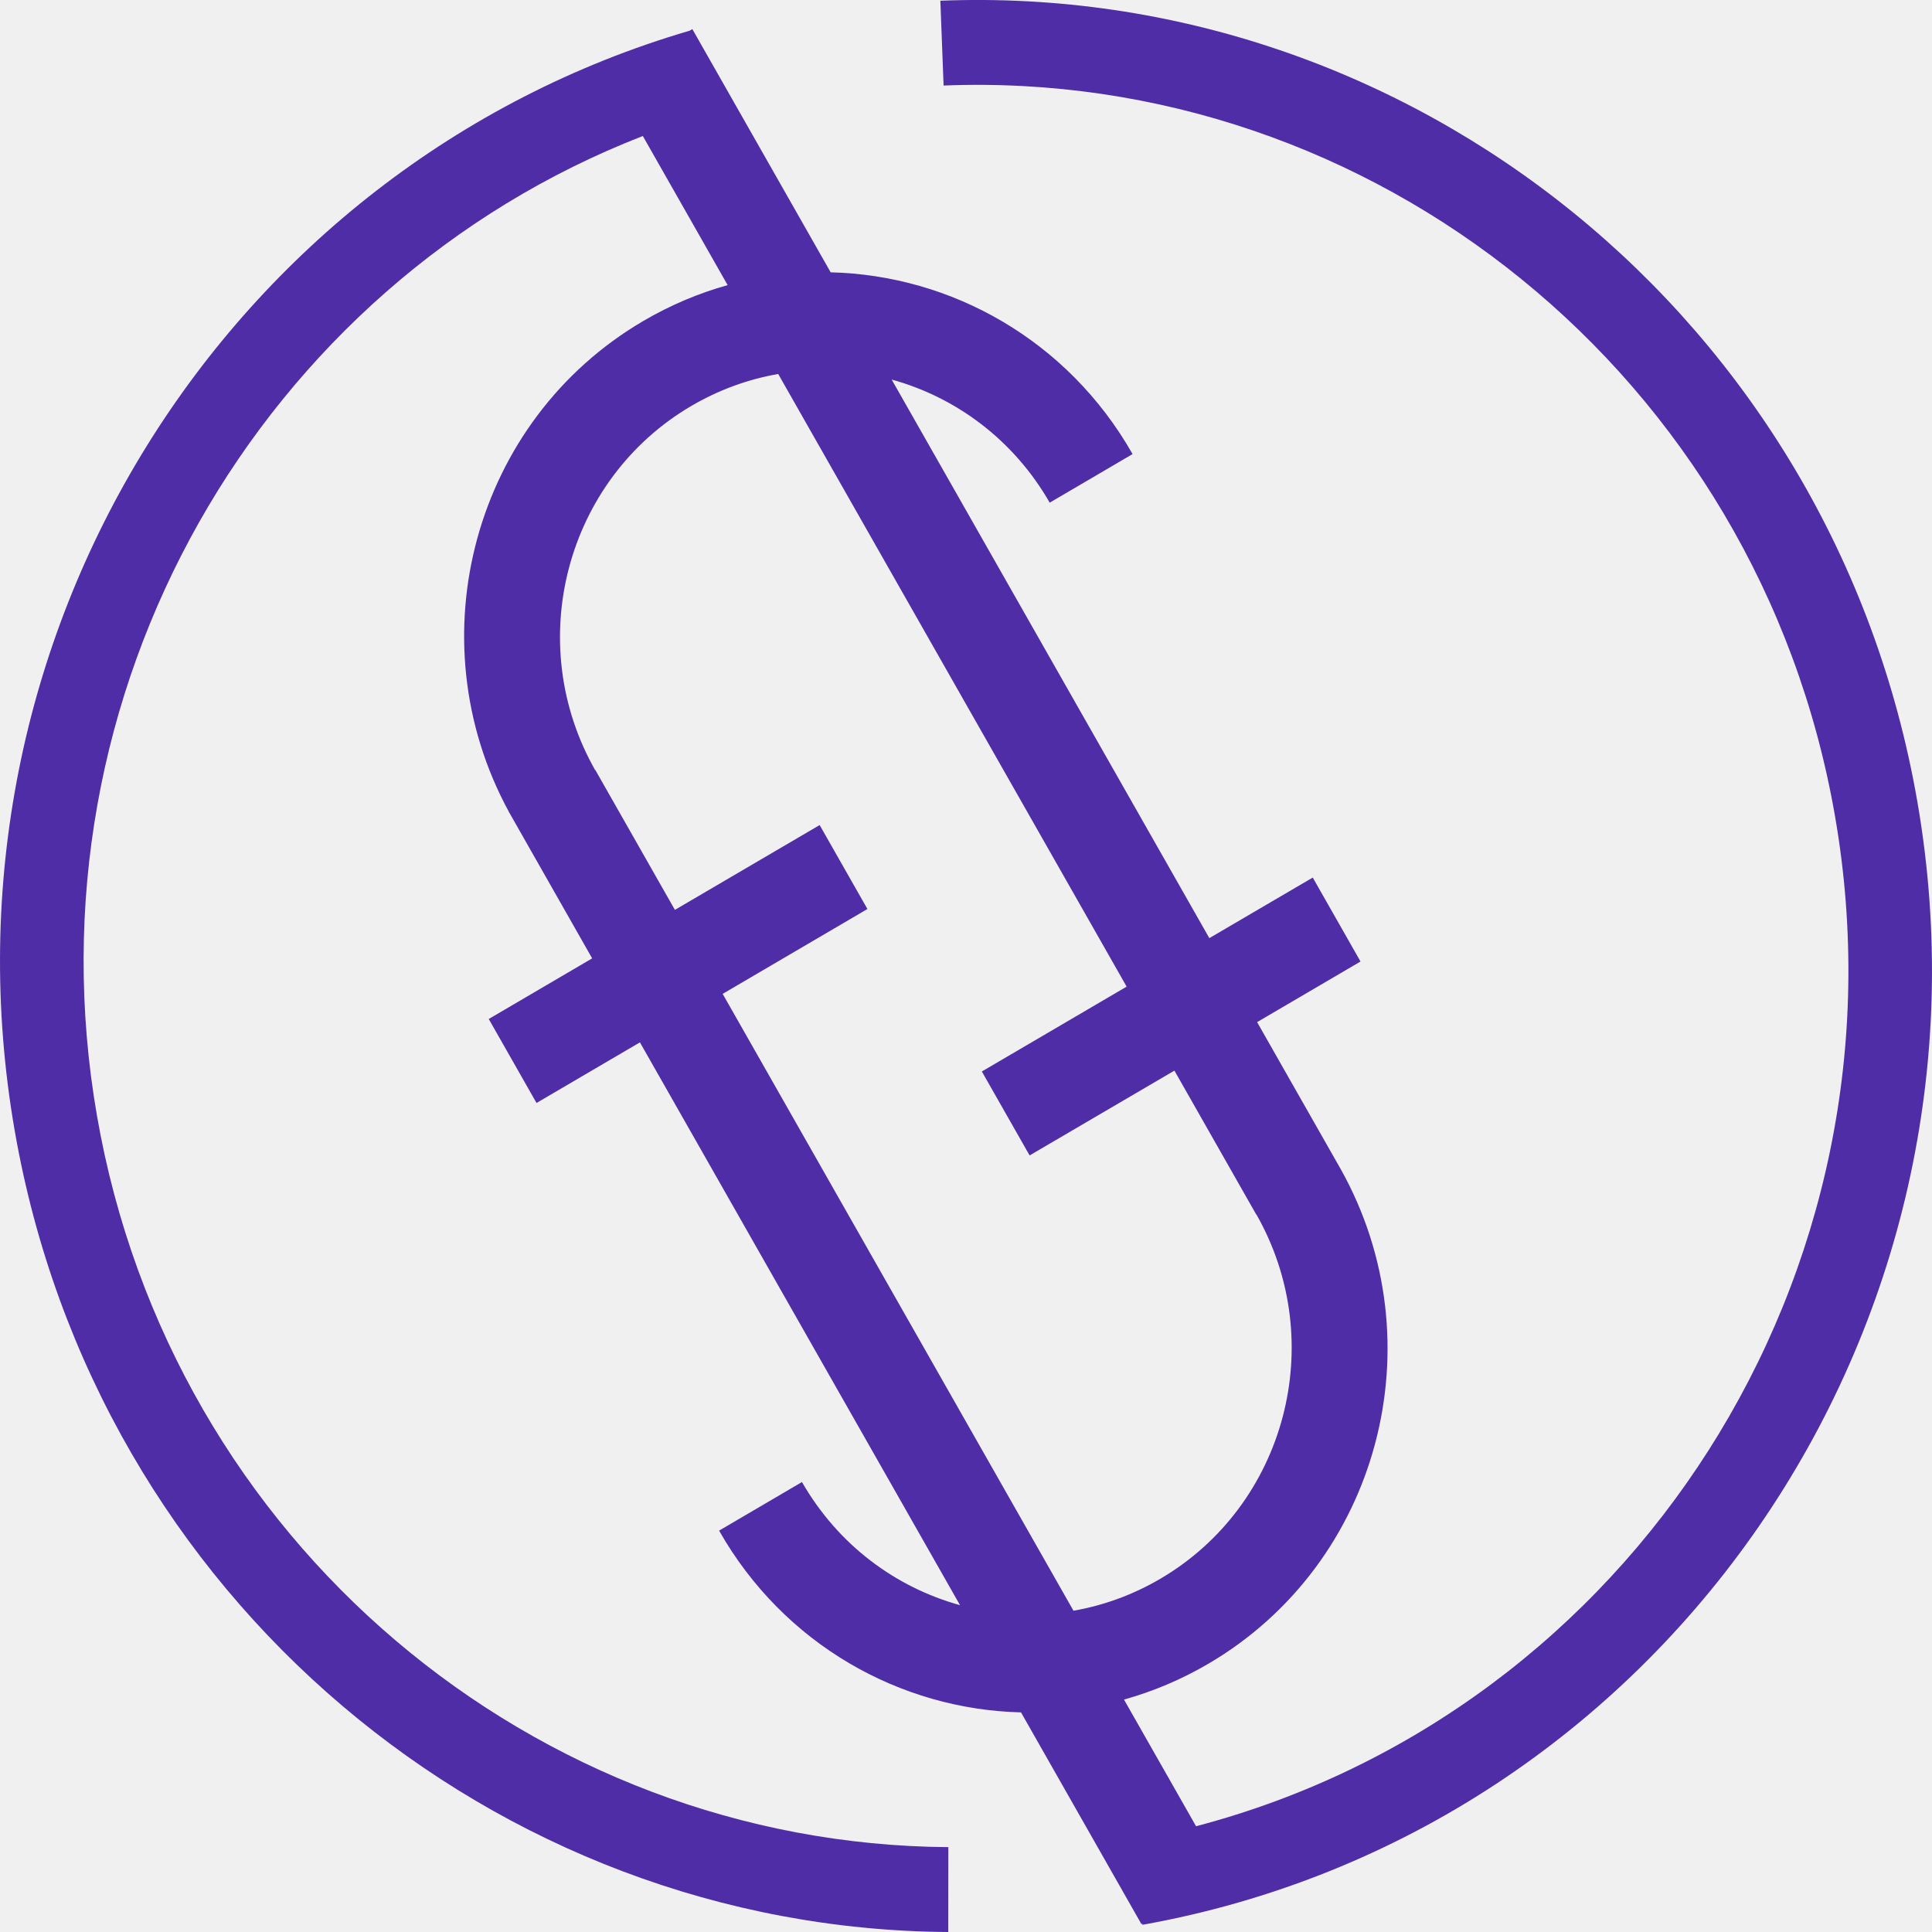
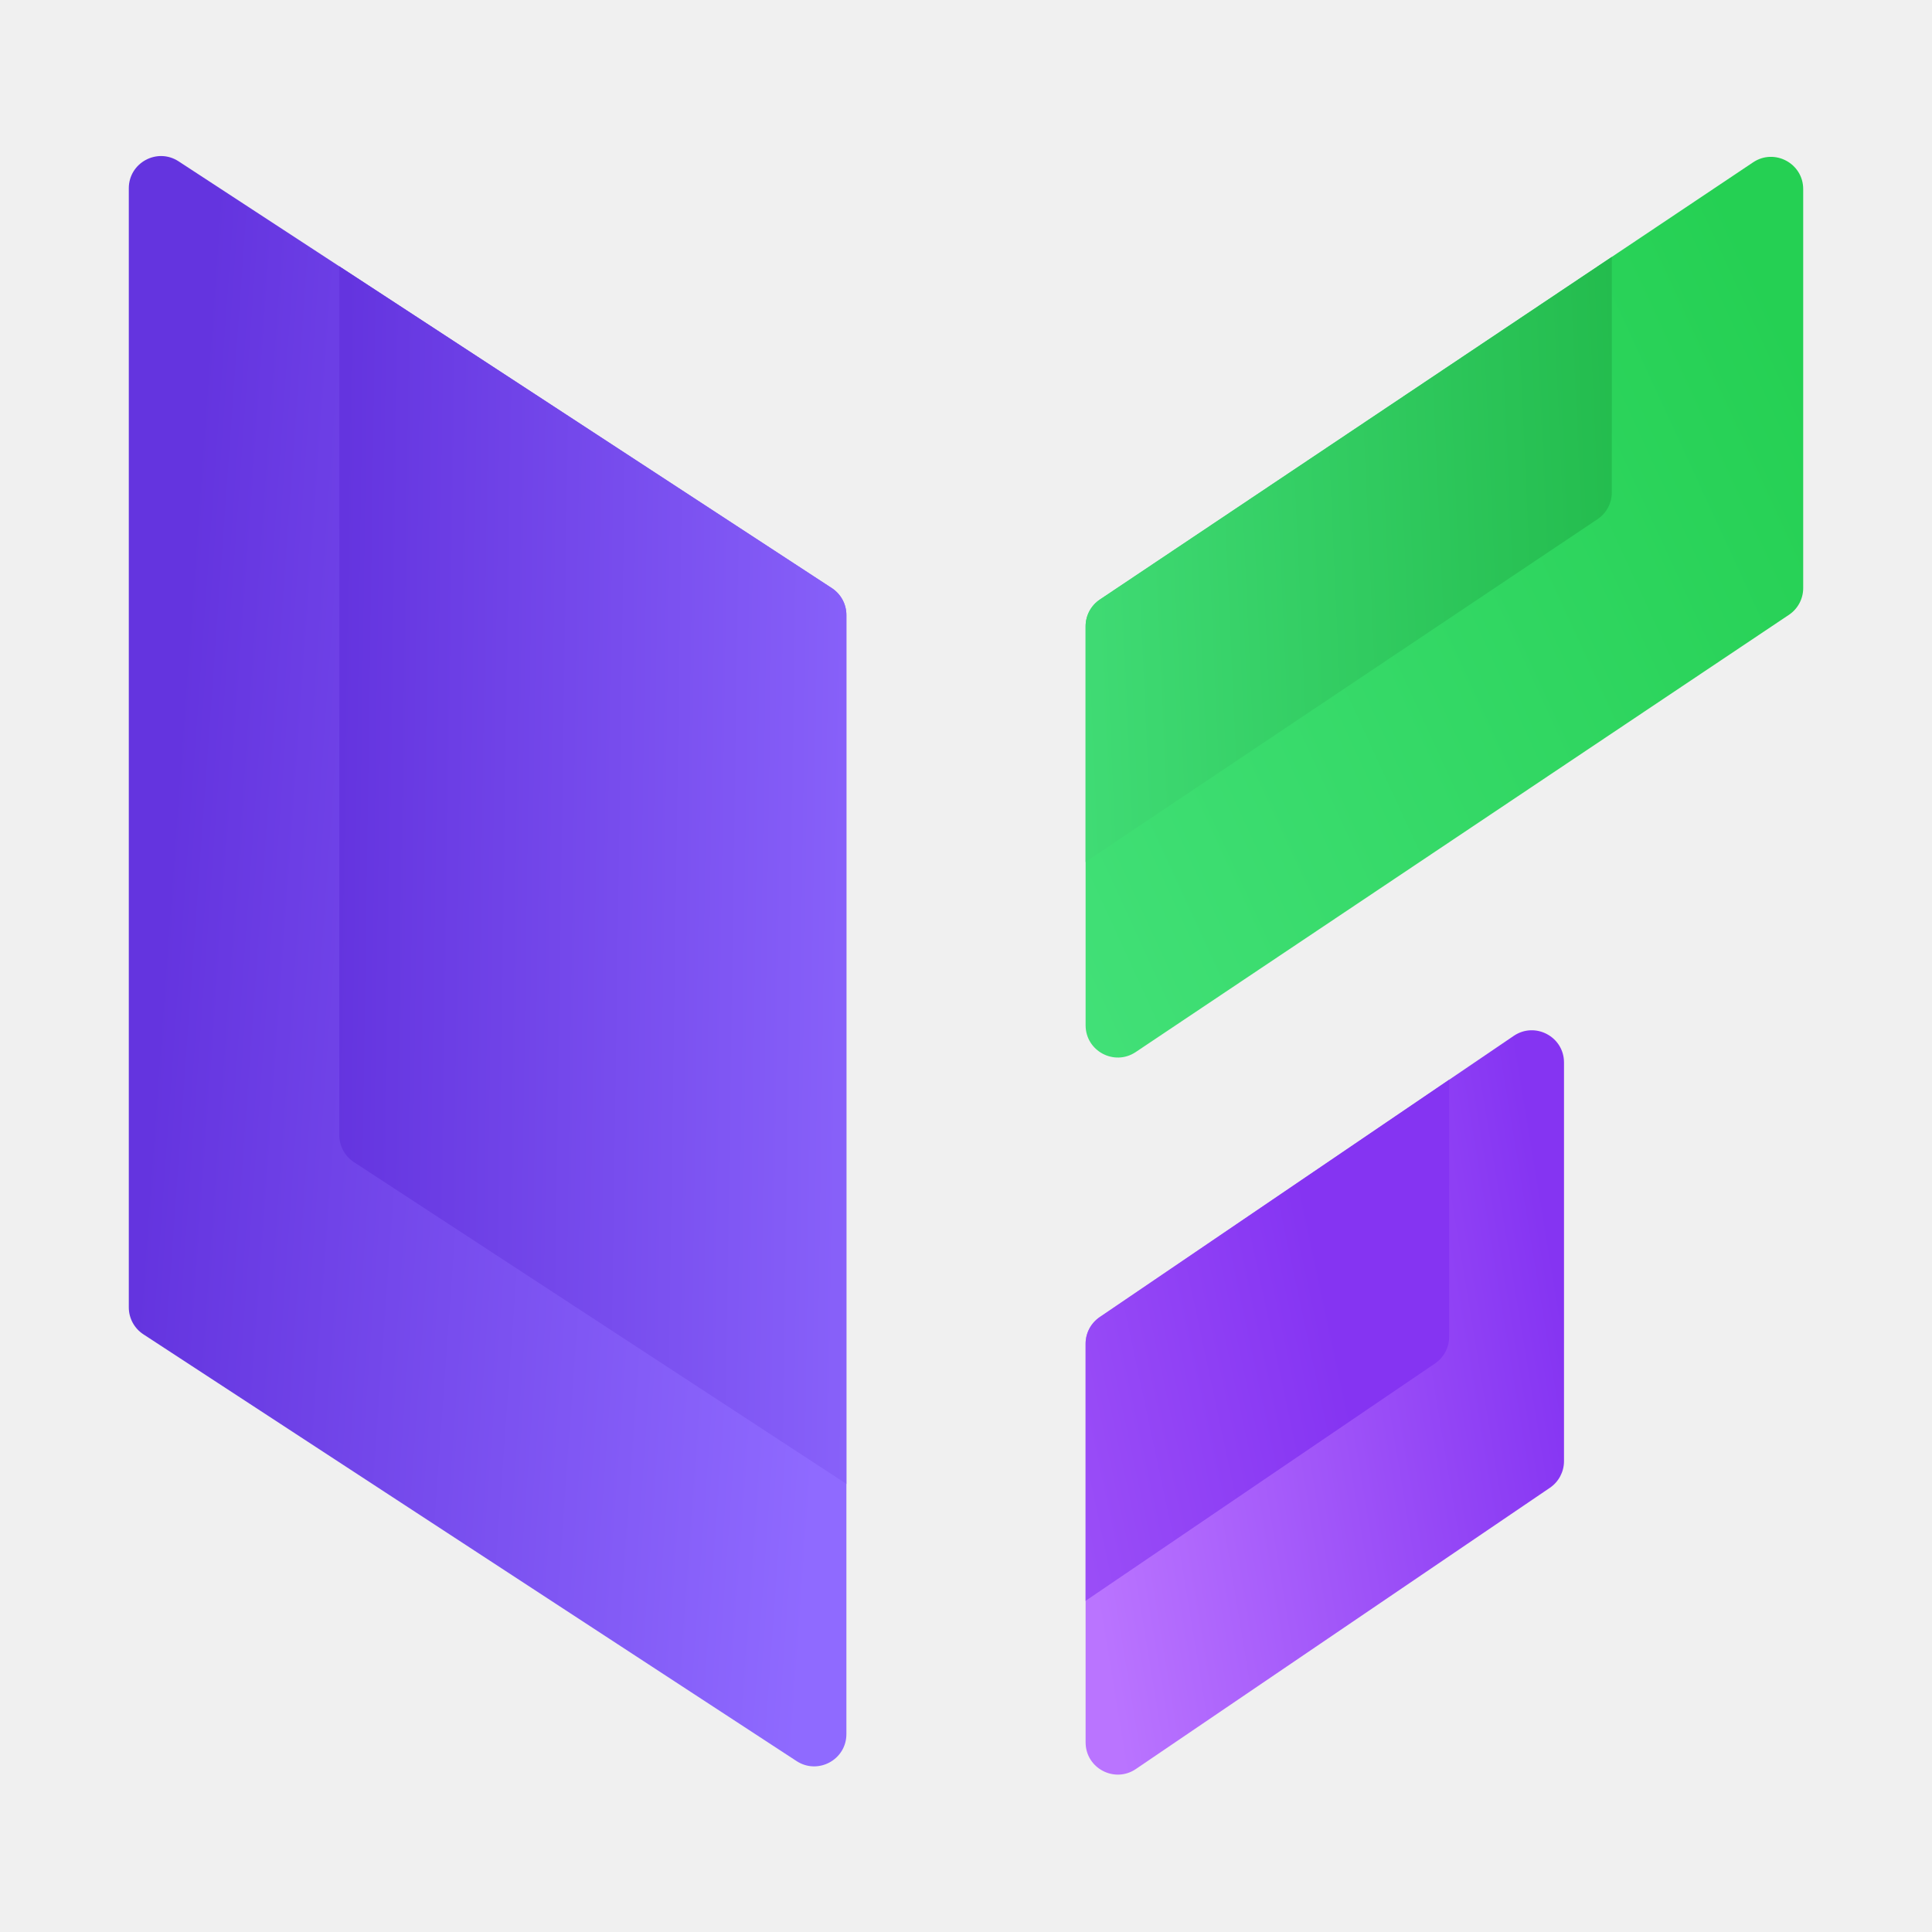
- <svg xmlns="http://www.w3.org/2000/svg" width="40" height="40" viewBox="0 0 40 40" fill="none">
-   <path fill-rule="evenodd" clip-rule="evenodd" d="M0.304 23.407C-1.468 13.206 4.683 3.448 14.27 0.638L14.271 0.64L14.334 0.602L17.198 5.638C19.698 5.699 22.107 7.042 23.449 9.401L21.733 10.407C20.985 9.103 19.791 8.225 18.461 7.858L25.038 19.423L27.179 18.169L28.168 19.907L26.027 21.162L27.758 24.205L27.758 24.205C29.771 27.799 28.551 32.375 25.018 34.446C24.456 34.775 23.869 35.021 23.271 35.188L24.763 37.81C33.787 35.438 39.639 26.378 37.992 16.898C36.406 7.768 28.414 1.418 19.536 1.771L19.469 0.015C29.199 -0.372 37.958 6.587 39.696 16.593C41.593 27.513 34.411 37.926 23.654 39.851L23.65 39.826L23.632 39.837L21.139 35.453C18.639 35.392 16.229 34.049 14.888 31.69L16.604 30.684C17.352 31.988 18.546 32.866 19.876 33.233L13.249 21.581L11.108 22.836L10.119 21.097L12.26 19.842L10.53 16.799L10.531 16.799C8.586 13.218 9.814 8.699 13.318 6.646C13.88 6.316 14.467 6.07 15.065 5.903L13.309 2.816C5.397 5.89 0.482 14.316 2.008 23.102C3.544 31.947 11.092 38.183 19.634 38.243L19.632 40C10.266 39.94 1.988 33.104 0.304 23.407ZM16.112 7.743C15.495 7.85 14.887 8.068 14.314 8.404C11.713 9.929 10.822 13.305 12.323 15.946L12.327 15.944L13.973 18.838L16.97 17.082L17.959 18.82L14.962 20.577L22.225 33.348C22.841 33.241 23.45 33.023 24.023 32.687C26.624 31.162 27.515 27.786 26.013 25.145L26.01 25.147L24.315 22.166L21.317 23.922L20.328 22.184L23.326 20.427L16.112 7.743Z" fill="#4F2DA6" />
+ <svg xmlns="http://www.w3.org/2000/svg" width="120" height="120" viewBox="0 0 120 120" fill="none">
+   <path fill-rule="evenodd" clip-rule="evenodd" d="M8 11.696C8 10.107 9.764 9.152 11.094 10.021L51.665 36.528C52.23 36.897 52.571 37.527 52.571 38.202V107.709C52.571 109.298 50.807 110.253 49.477 109.384L8.906 82.877C8.341 82.508 8 81.878 8 81.203V11.696Z" fill="url(#paint0_linear)" />
+   <mask id="mask0" style="mask-type:alpha" maskUnits="userSpaceOnUse" x="8" y="9" width="45" height="101">
+     <path fill-rule="evenodd" clip-rule="evenodd" d="M8 11.696C8 10.107 9.764 9.152 11.094 10.021L51.665 36.528C52.23 36.897 52.571 37.527 52.571 38.202V107.709C52.571 109.298 50.807 110.253 49.477 109.384L8.906 82.877C8.341 82.508 8 81.878 8 81.203V11.696Z" fill="white" />
+   </mask>
+   <g mask="url(#mask0)">
+     <path fill-rule="evenodd" clip-rule="evenodd" d="M21.075 0.999C21.075 -0.59 22.839 -1.544 24.169 -0.675L64.74 25.831C65.306 26.201 65.647 26.831 65.647 27.506V97.013C65.647 98.602 63.883 99.556 62.553 98.687L21.982 72.181C21.416 71.811 21.075 71.182 21.075 70.507V0.999Z" fill="url(#paint1_linear)" />
+   </g>
+   <path fill-rule="evenodd" clip-rule="evenodd" d="M67.429 38.901C67.429 38.233 67.762 37.61 68.316 37.239L108.888 10.083C110.216 9.194 112 10.146 112 11.745V36.527C112 37.195 111.667 37.818 111.112 38.189L70.541 65.345C69.213 66.234 67.429 65.282 67.429 63.683V38.901Z" fill="url(#paint2_linear)" />
+   <mask id="mask1" style="mask-type:alpha" maskUnits="userSpaceOnUse" x="67" y="9" width="45" height="57">
+     <path fill-rule="evenodd" clip-rule="evenodd" d="M67.429 38.901C67.429 38.233 67.762 37.61 68.316 37.239L108.888 10.083C110.216 9.194 112 10.146 112 11.745V36.527C112 37.195 111.667 37.818 111.112 38.189L70.541 65.345C69.213 66.234 67.429 65.282 67.429 63.683V38.901Z" fill="white" />
+   </mask>
+   <g mask="url(#mask1)">
+     <path fill-rule="evenodd" clip-rule="evenodd" d="M55.541 32.959C55.541 32.292 55.874 31.669 56.428 31.297L97 4.142C98.328 3.252 100.112 4.205 100.112 5.804V30.586C100.112 31.253 99.779 31.877 99.225 32.248L58.653 59.403C57.325 60.293 55.541 59.34 55.541 57.741V32.959Z" fill="url(#paint3_linear)" />
+   </g>
+   <path fill-rule="evenodd" clip-rule="evenodd" d="M67.429 83.462C67.429 82.799 67.757 82.18 68.305 81.808L94.019 64.341C95.347 63.439 97.143 64.39 97.143 65.995V90.755C97.143 91.417 96.815 92.037 96.267 92.409L70.553 109.876C69.225 110.778 67.429 109.827 67.429 108.222V83.462Z" fill="url(#paint4_linear)" />
+   <mask id="mask2" style="mask-type:alpha" maskUnits="userSpaceOnUse" x="67" y="63" width="31" height="48">
+     <path fill-rule="evenodd" clip-rule="evenodd" d="M67.429 83.462C67.429 82.799 67.757 82.18 68.305 81.808L94.019 64.341C95.347 63.439 97.143 64.39 97.143 65.995V90.755C97.143 91.417 96.815 92.037 96.267 92.409L70.553 109.876C69.225 110.778 67.429 109.827 67.429 108.222V83.462Z" fill="white" />
+   </mask>
+   <g mask="url(#mask2)">
+     <path fill-rule="evenodd" clip-rule="evenodd" d="M60.296 75.739C60.296 75.077 60.624 74.457 61.172 74.085L86.886 56.618C88.214 55.716 90.01 56.667 90.01 58.272V83.032C90.01 83.695 89.682 84.314 89.134 84.686L63.42 102.153C62.092 103.055 60.296 102.104 60.296 100.499V75.739Z" fill="url(#paint5_linear)" />
+   </g>
+   <defs>
+     <linearGradient id="paint0_linear" x1="56.037" y1="16.636" x2="13.273" y2="13.582" gradientUnits="userSpaceOnUse">
+       <stop stop-color="#8F6AFF" />
+       <stop offset="1" stop-color="#6434DF" />
+     </linearGradient>
+     <linearGradient id="paint1_linear" x1="60.12" y1="7.527" x2="21.696" y2="6.96" gradientUnits="userSpaceOnUse">
+       <stop stop-color="#8F6AFF" />
+       <stop offset="1" stop-color="#6434DF" />
+     </linearGradient>
+     <linearGradient id="paint2_linear" x1="95.112" y1="-14.28" x2="32.617" y2="14.5" gradientUnits="userSpaceOnUse">
+       <stop stop-color="#25D053" />
+       <stop offset="1" stop-color="#47E37E" />
+     </linearGradient>
+     <linearGradient id="paint3_linear" x1="106.5" y1="7.84" x2="56.874" y2="10.088" gradientUnits="userSpaceOnUse">
+       <stop stop-color="#1EB646" />
+       <stop offset="1" stop-color="#47E37E" />
+     </linearGradient>
+     <linearGradient id="paint4_linear" x1="93.04" y1="57.106" x2="61.907" y2="62.238" gradientUnits="userSpaceOnUse">
+       <stop stop-color="#8534F2" />
+       <stop offset="1" stop-color="#BA74FF" />
+     </linearGradient>
+     <linearGradient id="paint5_linear" x1="74.811" y1="44.646" x2="30.061" y2="54.215" gradientUnits="userSpaceOnUse">
+       <stop stop-color="#8534F2" />
+       <stop offset="1" stop-color="#BA74FF" />
+     </linearGradient>
+   </defs>
</svg>
